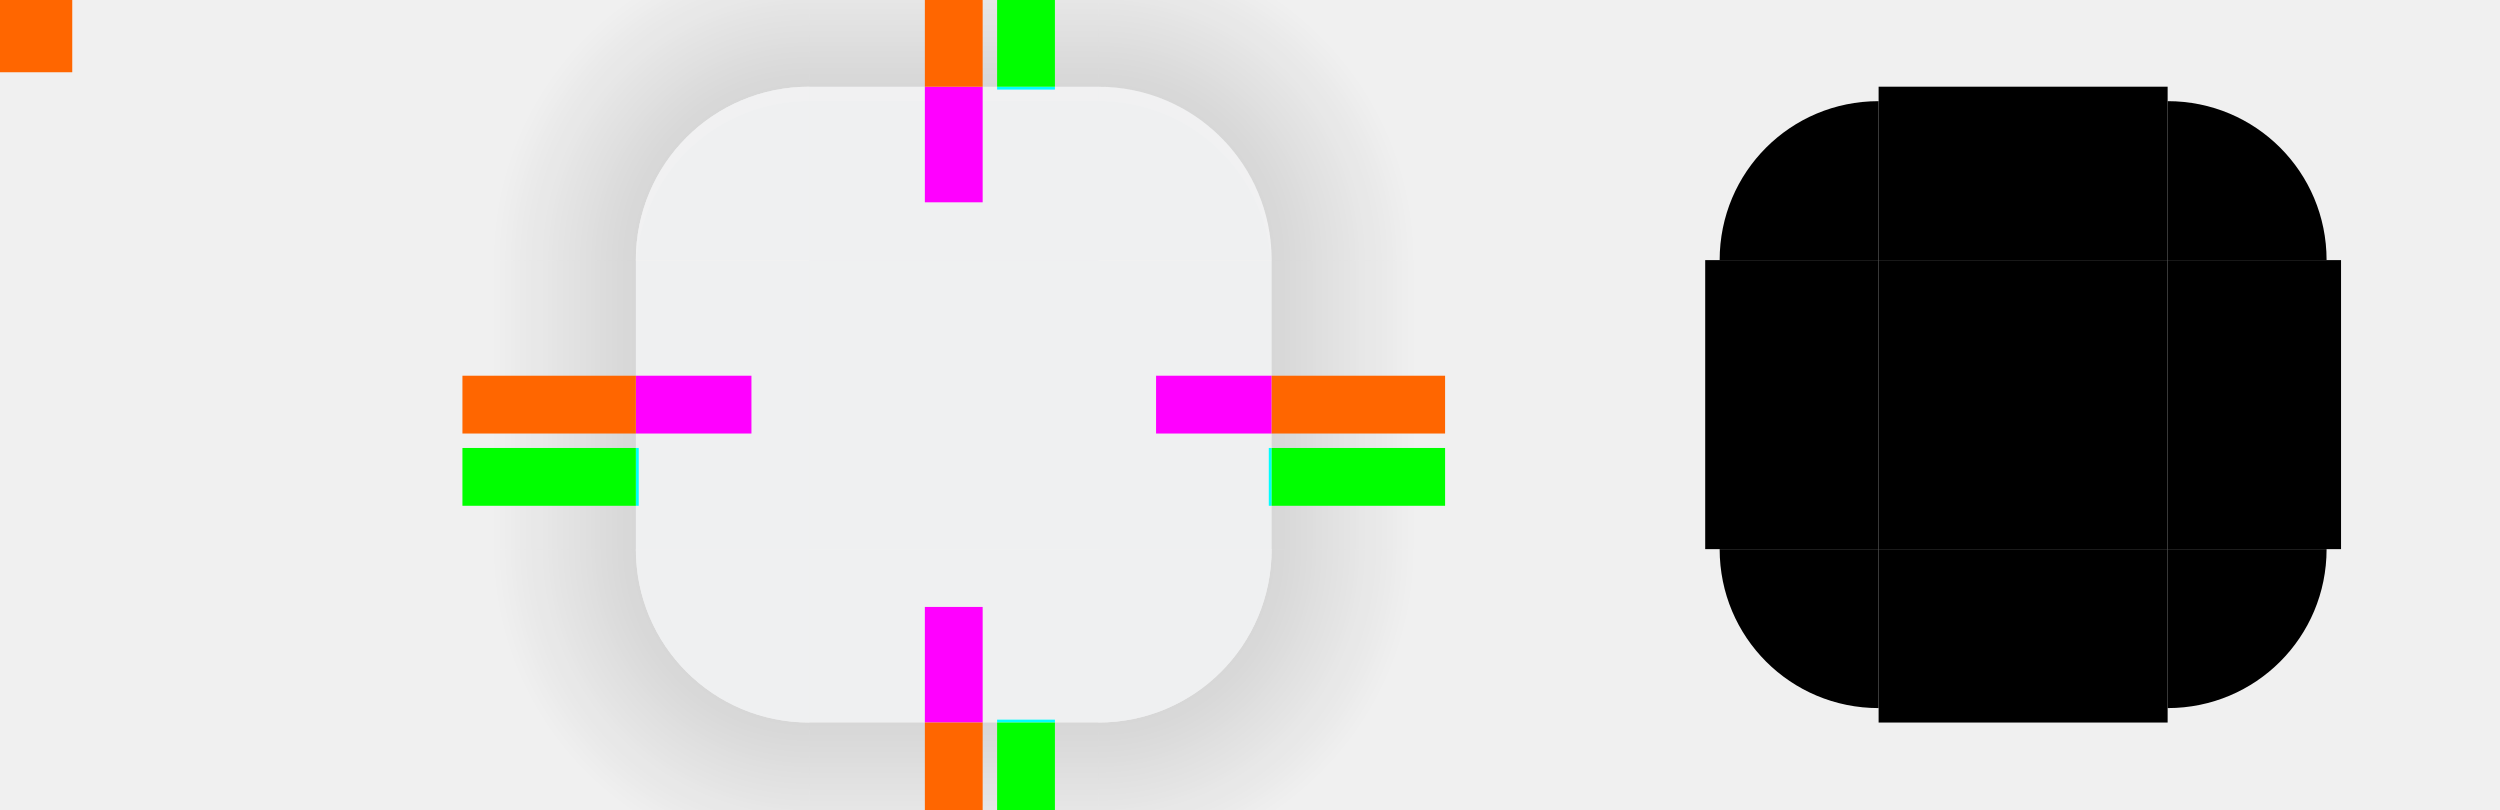
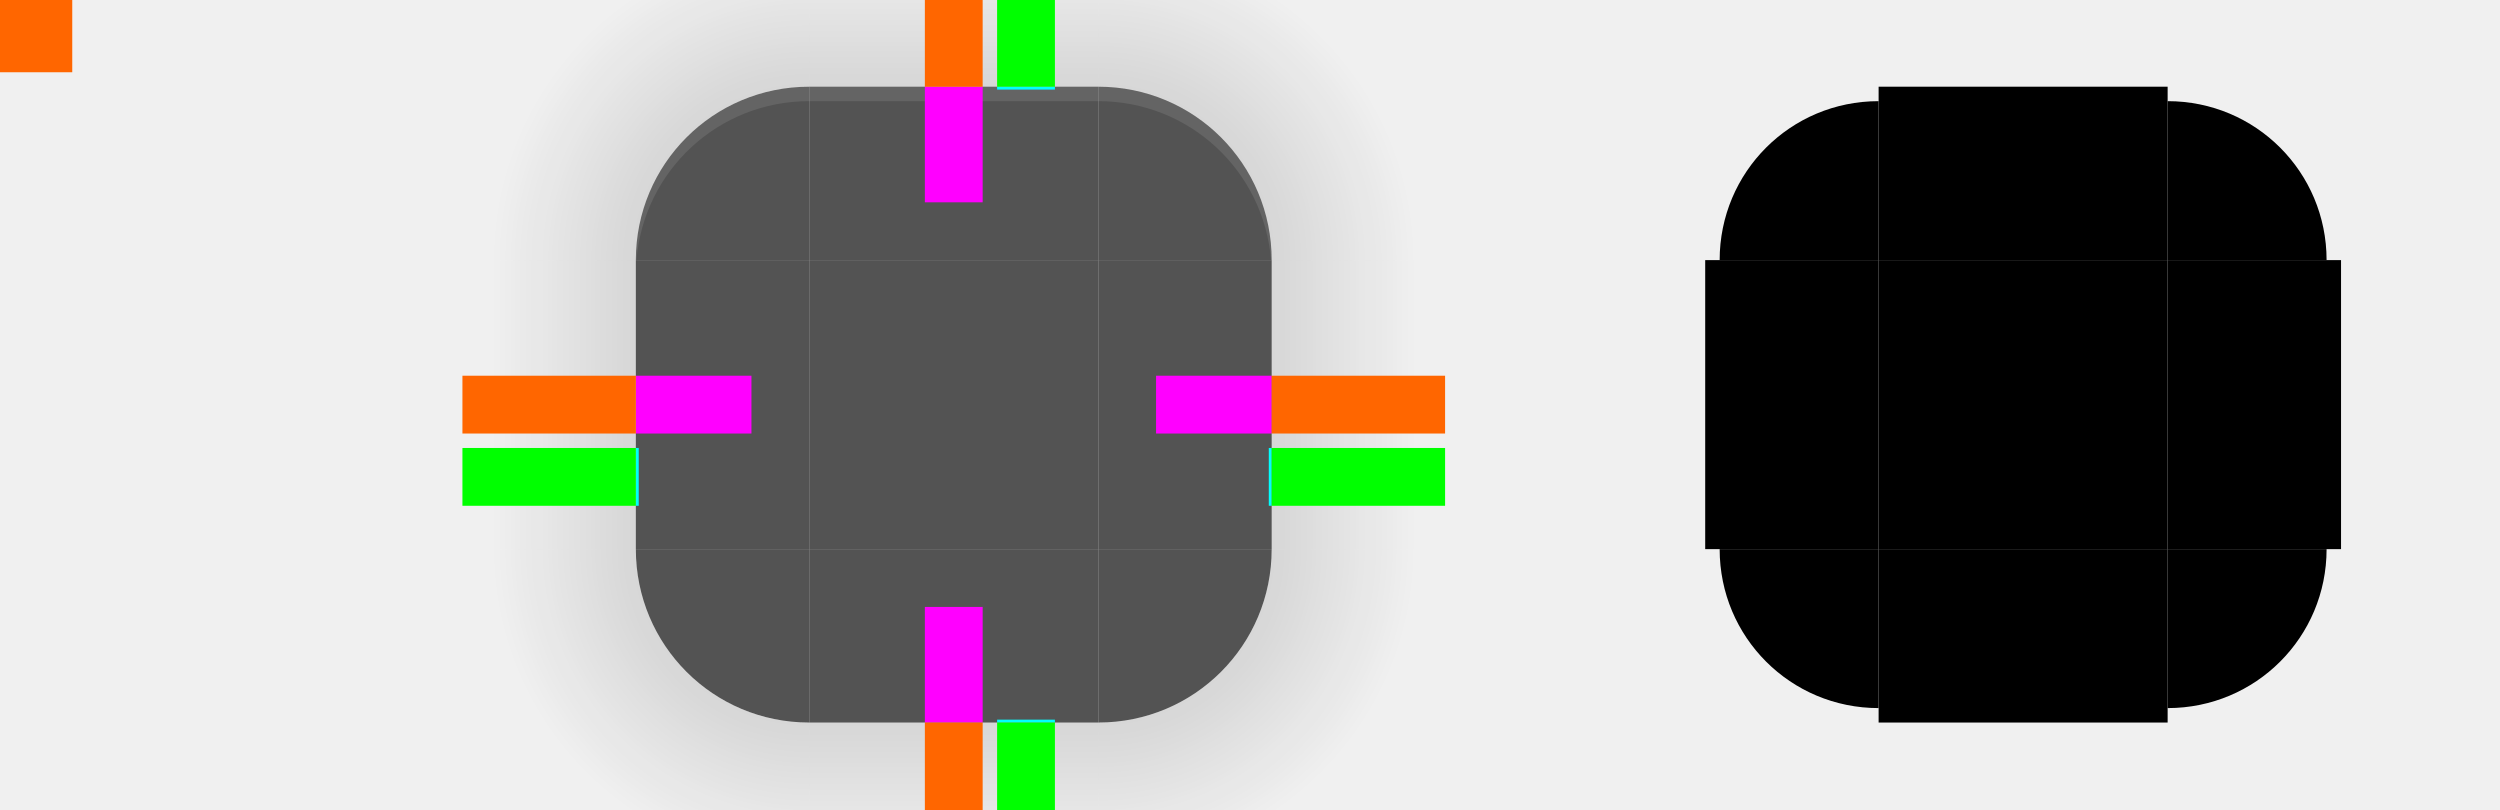
<svg xmlns="http://www.w3.org/2000/svg" xmlns:xlink="http://www.w3.org/1999/xlink" width="173" height="56" version="1.1" viewBox="0 0 173 56" id="svg87">
  <style id="current-color-scheme" type="text/css">.ColorScheme-Text {
-         color:#31363b;
-         stop-color:#31363b;
+         color:#dfdfdf;
+         stop-color:#dfdfdf;
      }
      .ColorScheme-Background {
-         color:#eff0f1;
-         stop-color:#eff0f1;
+         color:#2c2c2c;
+         stop-color:#2c2c2c;
      }
      .ColorScheme-Highlight {
        color:#3281ea;
        stop-color:#3281ea;
      }
      .ColorScheme-ViewText {
-         color:#31363b;
-         stop-color:#31363b;
+         color:#dfdfdf;
+         stop-color:#dfdfdf;
      }
      .ColorScheme-ViewBackground {
-         color:#fcfcfc;
-         stop-color:#fcfcfc;
+         color:#2c2c2c;
+         stop-color:#2c2c2c;
      }
      .ColorScheme-ViewHover {
-         color:#93cee9;
-         stop-color:#93cee9;
+         color:#4d4d4d;
+         stop-color:#4d4d4d;
      }
      .ColorScheme-ViewFocus{
        color:#3281ea;
        stop-color:#3281ea;
      }
      .ColorScheme-ButtonText {
-         color:#31363b;
-         stop-color:#31363b;
+         color:#dfdfdf;
+         stop-color:#dfdfdf;
      }
      .ColorScheme-ButtonBackground {
-         color:#eff0f1;
-         stop-color:#eff0f1;
+         color:#2c2c2c;
+         stop-color:#2c2c2c;
      }
      .ColorScheme-ButtonHover {
-         color:#93cee9;
-         stop-color:#93cee9;
+         color:#4d4d4d;
+         stop-color:#4d4d4d;
      }
      .ColorScheme-ButtonFocus{
        color:#3281ea;
        stop-color:#3281ea;
      }</style>
  <defs id="defs16">
    <linearGradient id="linearGradient4270">
      <stop style="stop-color:#000000;stop-opacity:0.667" offset="0" id="stop4272" />
      <stop style="stop-color:#000000;stop-opacity:0;" offset="1" id="stop4274" />
    </linearGradient>
    <radialGradient r="6" fy="12" fx="77" cy="12" cx="77" gradientTransform="matrix(-1.7060938e-5,-3.666662,3.666664,-1.7058579e-5,12.0014,300.3331)" gradientUnits="userSpaceOnUse" id="radialGradient994-3" xlink:href="#linearGradient4270" />
    <linearGradient gradientTransform="matrix(1.500003,0,0,1,458.1841,0)" y2="-35" x2="-905.362" y1="-35" x1="-916.362" gradientUnits="userSpaceOnUse" id="linearGradient4920" xlink:href="#linearGradient4270" />
  </defs>
  <rect y="2.6171874e-06" x="0" height="5" width="5" id="hint-tile-center" style="fill:#ff6600;fill-opacity:1;stroke:none" />
  <rect y="72" x="56" height="20" width="20" id="shadow-center" style="fill:none" />
  <g transform="matrix(0.6250009,0,0,-1.999996,44.12499,1870.721)" id="bottom">
    <rect class="ColorScheme-Background" transform="matrix(0,-1,-1,0,0,0)" id="rect1108" width="6" height="32" x="-916.362" y="-51" fill="currentColor" style="opacity:0.8;stroke-width:1.095" />
  </g>
  <g transform="matrix(0,-0.6250009,-1.999996,0,1908.721,49.87506)" id="right">
    <rect class="ColorScheme-Background" transform="matrix(0,-1,-1,0,0,0)" id="rect1096" width="6" height="32" x="-916.362" y="-51" fill="currentColor" style="opacity:0.8;stroke-width:1.095" />
  </g>
  <g transform="matrix(0,-0.6250009,1.999996,0,-1776.721,49.87506)" id="left">
    <rect class="ColorScheme-Background" transform="matrix(0,-1,-1,0,0,0)" id="rect1120" width="6" height="32" x="-916.362" y="-51" fill="currentColor" style="opacity:0.8;stroke-width:1.095" />
  </g>
  <use x="0" y="0" xlink:href="#shadow-topleft" id="shadow-bottomleft" transform="rotate(-90,66.00001,28.00001)" width="100%" height="100%" />
  <use x="0" y="0" xlink:href="#shadow-top" id="shadow-bottom" transform="matrix(1,0,0,-1,1.867433e-7,56.00004)" width="100%" height="100%" />
  <use x="0" y="0" xlink:href="#shadow-top" id="shadow-right" transform="matrix(0,-1,-1,0,93.99994,94.00003)" width="100%" height="100%" />
  <use x="0" y="0" xlink:href="#shadow-top" id="shadow-left" transform="rotate(-90,66.00004,27.99999)" width="100%" height="100%" />
  <g transform="translate(60.00003,-932.3622)" id="shadow-topleft">
    <path id="path4828" style="opacity:0.35;fill:url(#radialGradient994-3);fill-opacity:1;fill-rule:evenodd;stroke:none;stroke-width:2px;stroke-linecap:butt;stroke-linejoin:miter;stroke-opacity:1" d="M 32 -6 L 32 18 L 44 18 C 44 11.352 49.352 6 56 6 L 56 -6 L 32 -6 z " transform="translate(-60.00003,932.3622)" />
  </g>
  <g transform="matrix(0.6250009,0,0,1.999996,44.12496,-1814.721)" id="top">
    <rect class="ColorScheme-Background" transform="matrix(0,-1,-1,0,0,0)" id="rect4152" width="6" height="32" x="-916.362" y="-51" fill="currentColor" style="opacity:0.8" />
    <rect transform="matrix(0,-1,-1,0,0,0)" id="rect1058" width="0.5" height="32" x="-910.862" y="-51" style="fill:#ffffff;opacity:0.1" />
  </g>
  <g transform="translate(31,-904.3622)" id="topleft">
    <path id="path915" style="opacity:0.8" class="ColorScheme-Background" d="M 25 910.362 C 18.352 910.362 13 915.714 13 922.362 L 25 922.362 L 25 910.362 z " fill="currentColor" />
    <path id="path1" style="opacity:0.1;fill:#ffffff" class="ColorScheme-Background" d="M 25 910.362 C 18.352 910.362 13 915.714 13 922.362 L 13.045 922.362 C 13.55 916.186 18.689 911.362 25 911.362 L 25 910.362 z " />
  </g>
  <rect id="center" width="20" height="20" x="56" y="18" class="ColorScheme-Background" fill="currentColor" style="opacity:0.8" />
  <rect y="6" x="64" height="8" width="4" id="hint-top-margin" style="fill:#ff00ff;fill-opacity:1;stroke:none;stroke-width:1.155" />
  <rect style="fill:#ff00ff;fill-opacity:1;stroke:none;stroke-width:1.155" id="hint-bottom-margin" width="4" height="8" x="64" y="42" />
  <rect transform="rotate(90)" style="fill:#ff00ff;fill-opacity:1;stroke:none;stroke-width:1.155" id="hint-right-margin" width="4" height="8" x="26" y="-88" />
  <rect transform="rotate(90)" y="-52" x="26" height="8" width="4" id="hint-left-margin" style="fill:#ff00ff;fill-opacity:1;stroke:none;stroke-width:1.155" />
  <g transform="matrix(0.625,0,0,1.333333,44.12501,-1203.816)" id="shadow-top">
    <rect y="-51" x="-916.362" height="32" width="6" id="rect4820" style="opacity:1;fill:none;fill-opacity:1;stroke:none" transform="matrix(0,-1,-1,0,0,0)" />
    <rect y="-51" x="-907.362" height="32" width="9" id="rect4822" style="opacity:0.35;fill:url(#linearGradient4920);fill-opacity:1;stroke:none;stroke-width:1.225" transform="matrix(0,-1,-1,0,0,0)" />
    <rect transform="matrix(0,-1,-1,0,0,0)" style="opacity:1;fill:none;fill-opacity:1;stroke:none" id="rect4824" width="1" height="32" x="-911.362" y="-51" />
  </g>
  <rect style="fill:#ff6600;fill-opacity:1;stroke:none;stroke-width:1.414" id="shadow-hint-top-margin" width="4" height="12" x="64" y="-6" />
  <rect y="50" x="64" height="12" width="4" id="shadow-hint-bottom-margin" style="fill:#ff6600;fill-opacity:1;stroke:none;stroke-width:1.414" />
  <rect y="-100" x="26" height="12" width="4" id="shadow-hint-right-margin" style="fill:#ff6600;fill-opacity:1;stroke:none;stroke-width:1.414" transform="rotate(90)" />
  <rect style="fill:#ff6600;fill-opacity:1;stroke:none;stroke-width:1.414" id="shadow-hint-left-margin" width="4" height="12" x="26" y="-44" transform="rotate(90)" />
  <use height="100%" width="100%" transform="matrix(-1,0,0,1,132,-2e-5)" id="topright" xlink:href="#topleft" y="0" x="0" />
-   <rect class="ColorScheme-Background" y="72" x="56" height="20" width="20" id="shadow-center-5" style="color:#eff0f1;opacity:0;fill:#000000;fill-opacity:1;stroke:none;stroke-width:0.625;stop-color:#eff0f1" />
+   <rect class="ColorScheme-Background" y="72" x="56" height="20" width="20" id="shadow-center-5" style="color:#2c2c2c;opacity:0;fill:#000000;fill-opacity:1;stroke:none;stroke-width:0.625;stop-color:#2c2c2c" />
  <rect style="fill:#00ffff;fill-opacity:1;stroke:none;stroke-width:0.183" id="hint-top-inset" width="4" height="0.2" x="69" y="6" />
  <rect y="49.8" x="69" height="0.2" width="4" id="hint-bottom-inset" style="fill:#00ffff;fill-opacity:1;stroke:none;stroke-width:0.183" />
  <rect y="-88" x="31" height="0.2" width="4" id="hint-right-inset" style="fill:#00ffff;fill-opacity:1;stroke:none;stroke-width:0.183" transform="rotate(90)" />
  <rect style="fill:#00ffff;fill-opacity:1;stroke:none;stroke-width:0.183" id="hint-left-inset" width="4" height="0.2" x="31" y="-44.2" transform="rotate(90)" />
  <rect y="-6" x="69" height="12" width="4" id="shadow-hint-top-inset" style="fill:#00ff00;fill-opacity:1;stroke:none;stroke-width:1.414" />
  <rect style="fill:#00ff00;fill-opacity:1;stroke:none;stroke-width:1.414" id="shadow-hint-bottom-inset" width="4" height="12" x="69" y="50" />
  <rect transform="rotate(90)" style="fill:#00ff00;fill-opacity:1;stroke:none;stroke-width:1.414" id="shadow-hint-right-inset" width="4" height="12" x="31" y="-100" />
  <rect transform="rotate(90)" y="-44" x="31" height="12" width="4" id="shadow-hint-left-inset" style="fill:#00ff00;fill-opacity:1;stroke:none;stroke-width:1.414" />
  <use x="0" y="0" xlink:href="#shadow-topleft" id="shadow-topright" transform="rotate(90,65.99999,28.00001)" width="100%" height="100%" />
  <use x="0" y="0" xlink:href="#shadow-topleft" id="shadow-bottomright" transform="rotate(180,66,28.00001)" width="100%" height="100%" />
  <g transform="matrix(0.6250009,0,0,1.999996,118.125,-1814.721)" id="mask-top">
    <rect transform="matrix(0,-1,-1,0,0,0)" id="rect4152-3" width="6" height="32" x="-916.362" y="-51" />
  </g>
  <g transform="translate(105,-904.3622)" id="mask-topleft">
    <path id="path915-6" style="stroke-width:0.917" d="M 25 911.362 C 18.906 911.362 14 916.268 14 922.362 L 25 922.362 L 25 911.362 z " />
  </g>
  <g transform="matrix(0.6250009,0,0,2.000004,118.125,-1858.728)" id="mask-bottom">
    <rect y="-51" x="948.362" height="32" width="6" id="rect4148-7" transform="rotate(90)" />
  </g>
  <g transform="matrix(1.999999,0,0,0.6249986,92.00002,-554.725)" id="mask-left">
    <rect y="916.362" x="-19" height="32" width="6" id="rect4144-5" transform="scale(-1,1)" />
  </g>
  <g transform="matrix(1.999998,0,0,0.6249986,48.00017,-554.725)" id="mask-right">
    <rect id="rect4140-3" width="6" height="32" x="51" y="916.362" />
  </g>
  <rect id="mask-center" width="20" height="20" x="130" y="18" style="stroke-width:3.78" />
  <g transform="matrix(-1,0,0,1,175,-904.3622)" id="mask-topright">
    <path id="path1136" style="stroke-width:0.917" d="M 25 911.362 L 25 922.362 L 14 922.362 C 14 916.268 18.906 911.362 25 911.362 z " />
  </g>
  <g transform="matrix(1,0,0,-1,105,960.3622)" id="mask-bottomleft">
    <path id="path979-5" style="stroke-width:0.917" d="M 14 922.362 C 14 916.268 18.906 911.362 25 911.362 L 25 922.362 L 14 922.362 z " />
  </g>
  <g transform="rotate(180,87.50001,480.1811)" id="mask-bottomright">
    <path id="path973-6" style="stroke-width:0.917" d="M 25 922.362 L 25 911.362 C 18.906 911.362 14 916.268 14 922.362 L 25 922.362 z " />
  </g>
  <g transform="matrix(0,-1,-1,0,998.3622,63.00002)" id="bottomright">
    <path id="path1102" class="ColorScheme-Background" d="M 25 922.362 L 13 922.362 C 13 915.714 18.352 910.362 25 910.362 L 25 922.362 z " style="opacity:0.8" fill="currentColor" />
  </g>
  <g transform="matrix(1,0,0,-1,31,960.3622)" id="bottomleft">
    <path id="path1114" class="ColorScheme-Background" d="M 13 922.362 C 13 915.714 18.352 910.362 25 910.362 L 25 922.362 L 13 922.362 z " style="opacity:0.8" fill="currentColor" />
  </g>
</svg>
